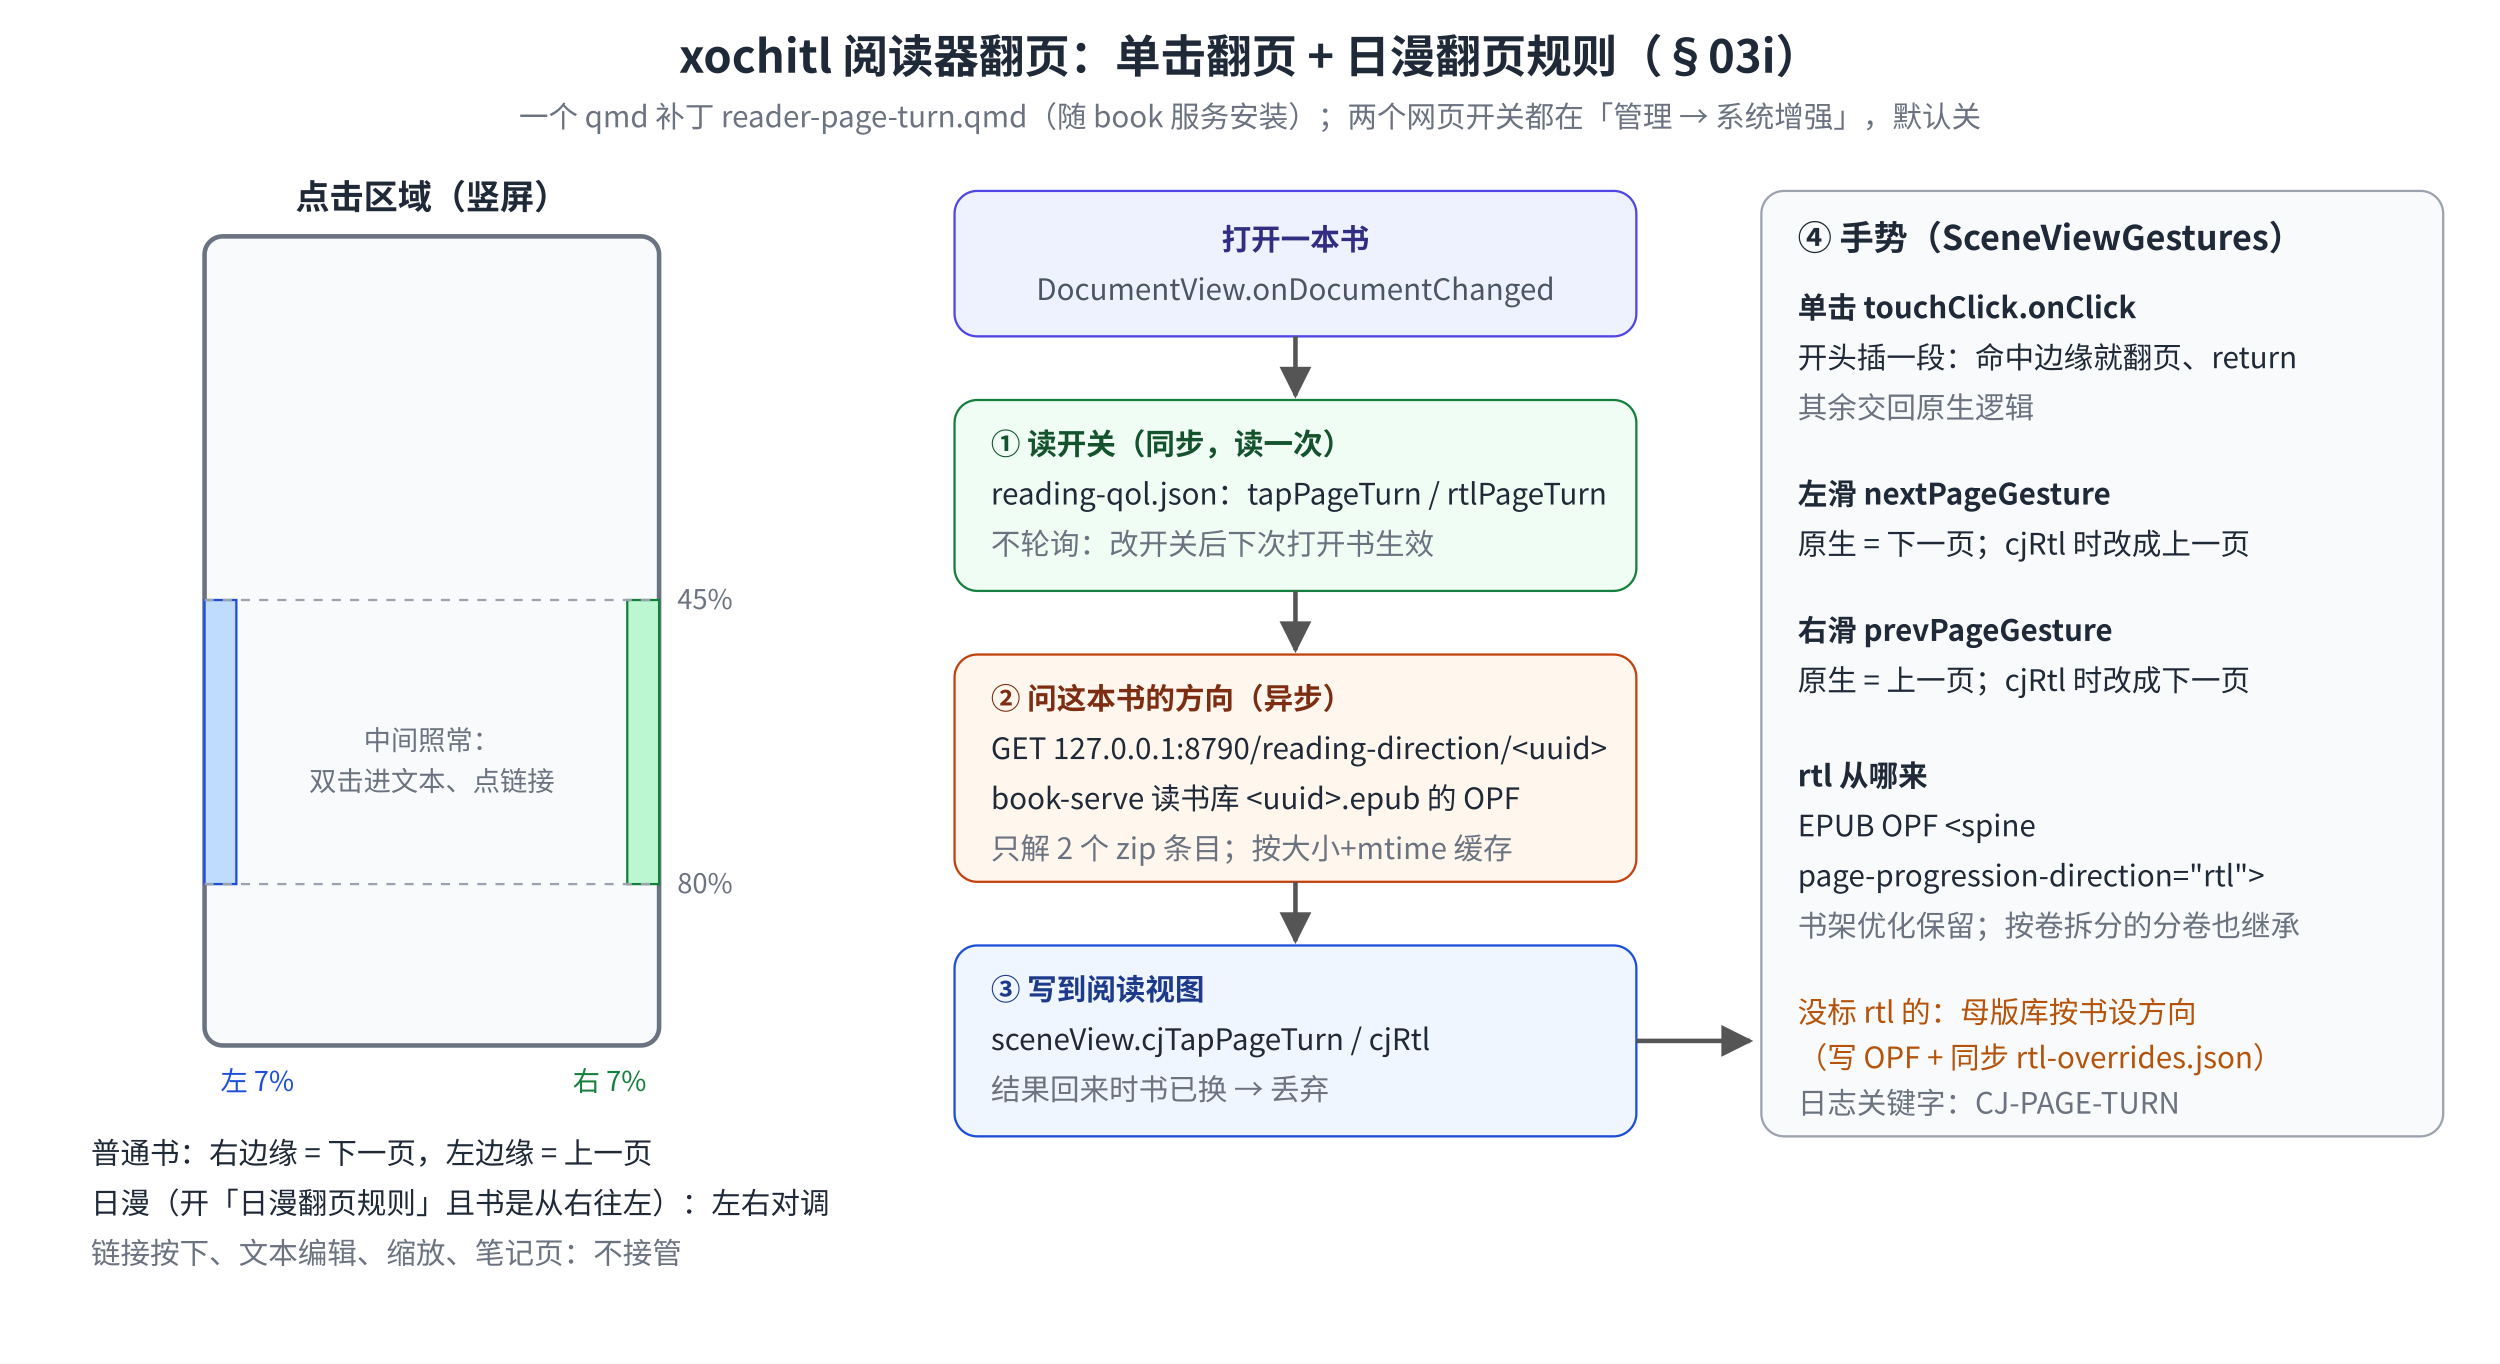
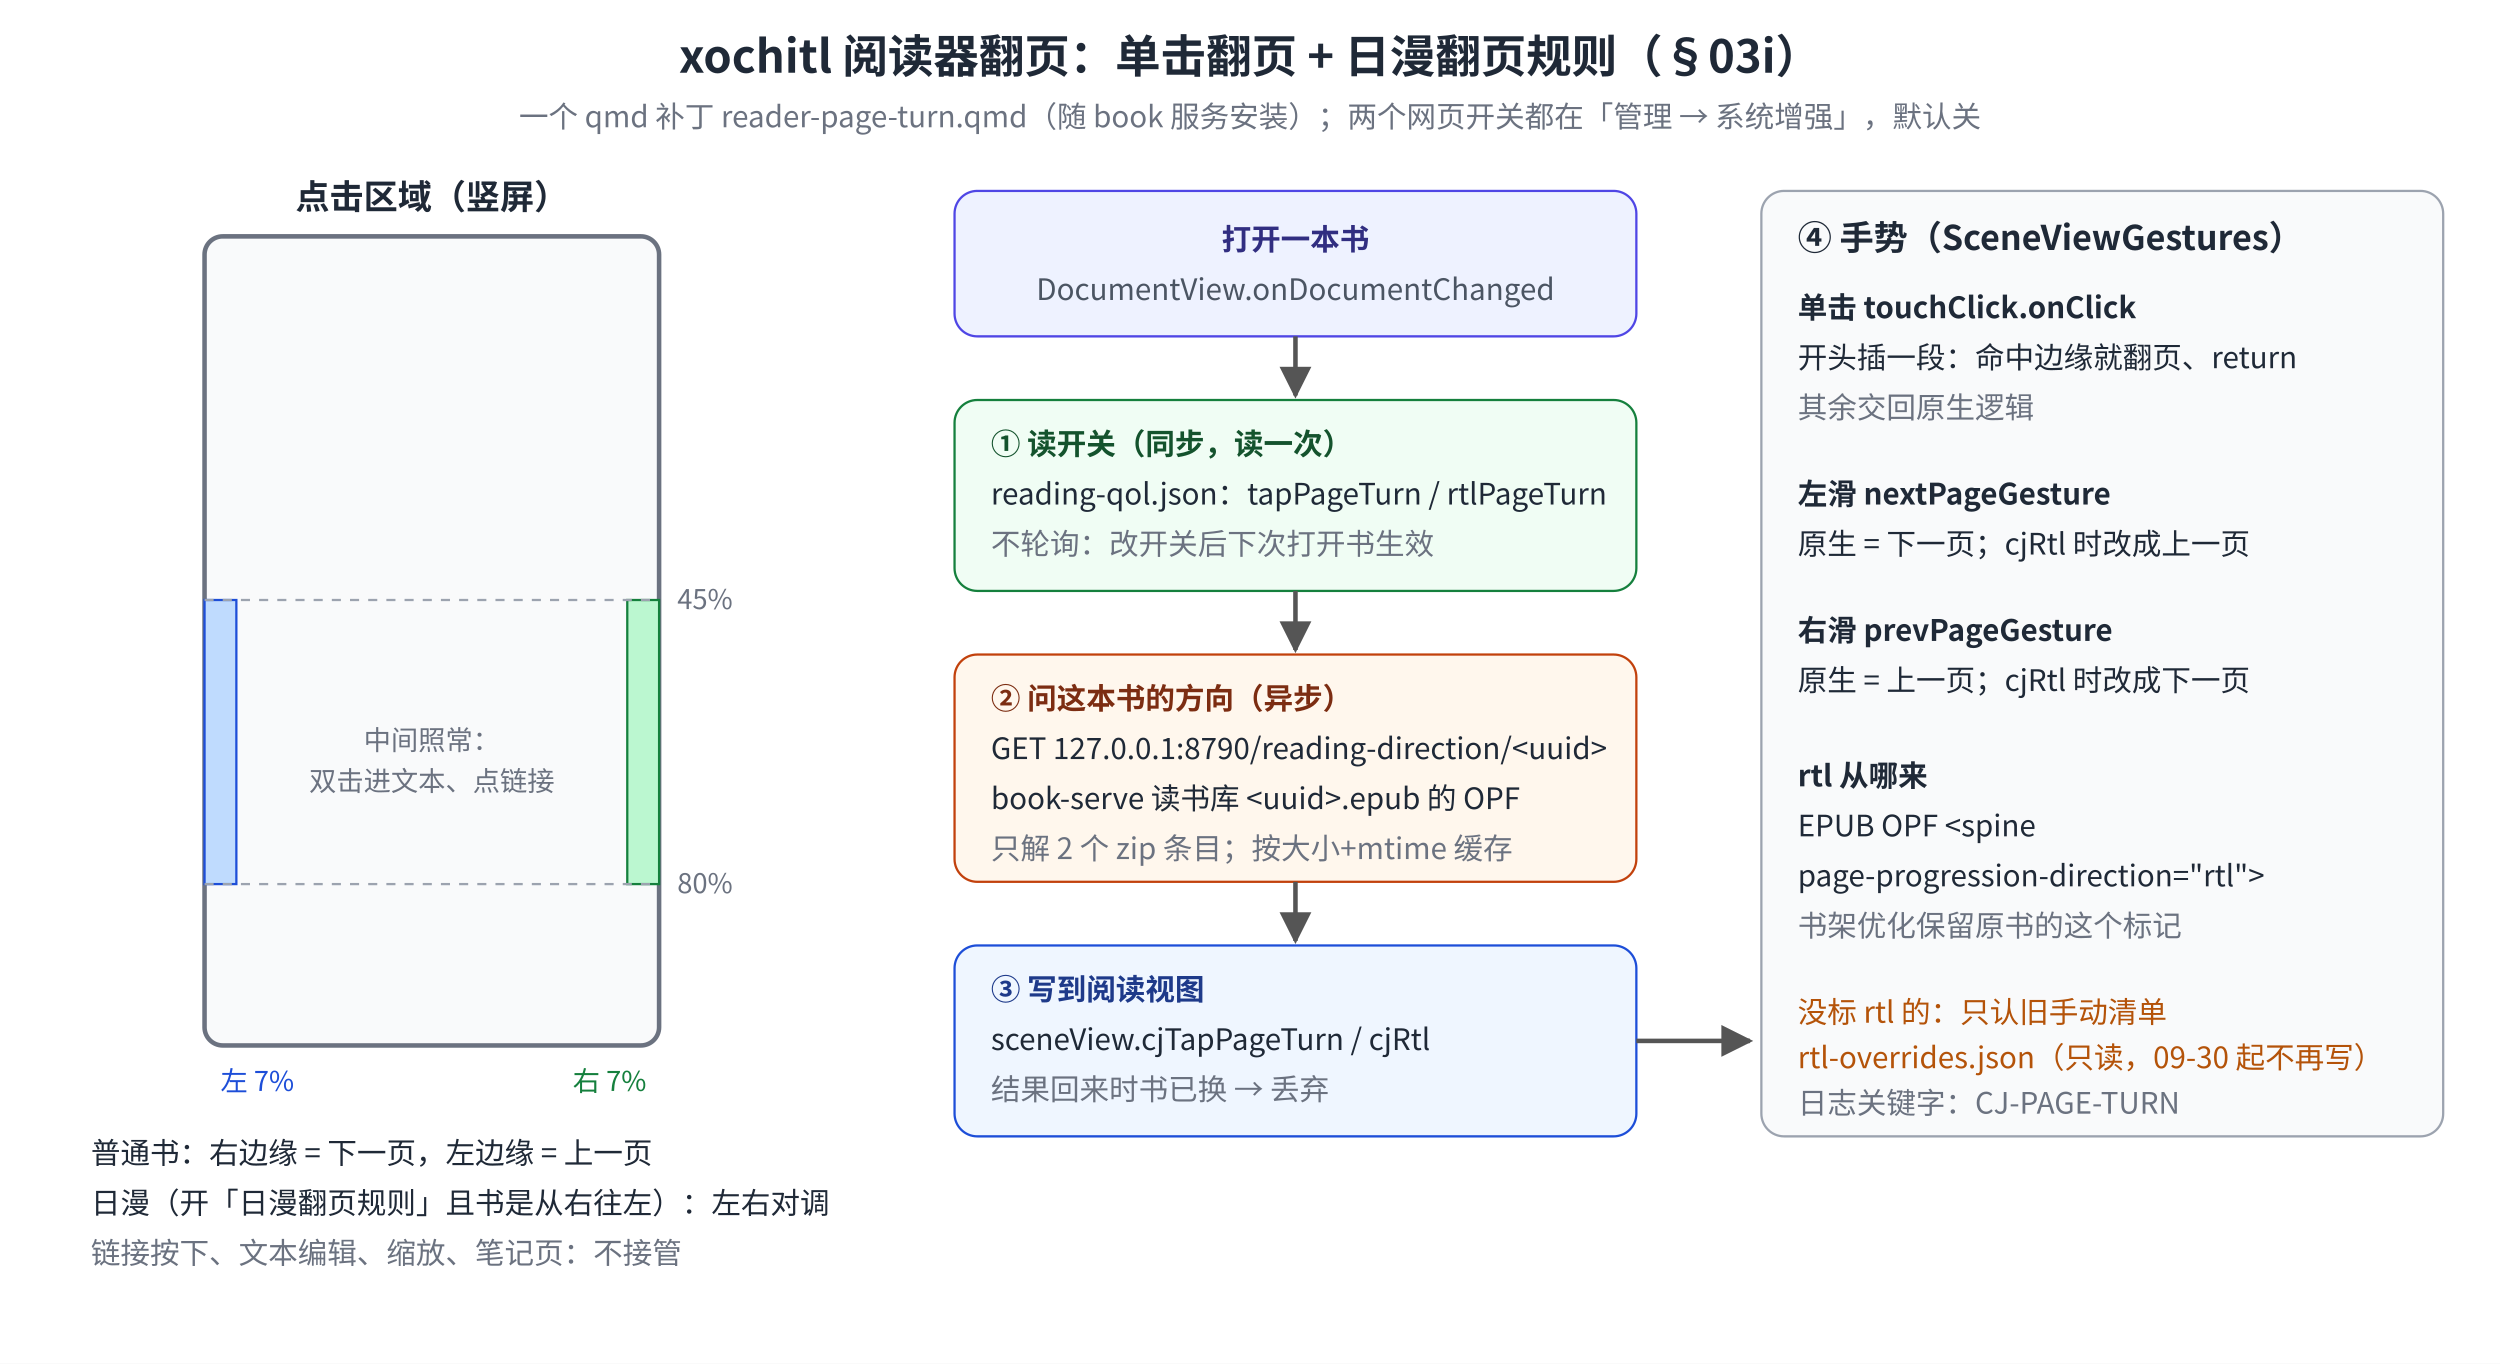
<svg xmlns="http://www.w3.org/2000/svg" width="1100" height="600" viewBox="0 0 1100 600" font-family="Noto Sans CJK SC, sans-serif">
  <defs>
    <marker id="rp-a" viewBox="0 0 10 10" refX="9" refY="5" markerWidth="7" markerHeight="7" orient="auto-start-reverse">
      <path d="M0,0 L10,5 L0,10 z" fill="#555" />
    </marker>
  </defs>
  <rect width="1100" height="600" fill="#ffffff" />
  <text x="550" y="32" text-anchor="middle" font-size="20" font-weight="bold" fill="#1f2937">xochitl 阅读器翻页：单击翻页 + 日漫翻页规则（§03i）</text>
  <text x="550" y="56" text-anchor="middle" font-size="13" fill="#6b7280">一个 qmd 补丁 reader-page-turn.qmd（随 book 服务安装）；两个网页开关都在「管理 → 系统增强」，默认关</text>
  <text x="190" y="92" text-anchor="middle" font-size="15" font-weight="bold" fill="#1f2937">点击区域（竖屏）</text>
  <rect x="90" y="104" width="200" height="356" rx="8" fill="#f9fafb" stroke="#6b7280" stroke-width="2" />
  <rect x="90" y="264" width="14" height="125" fill="#bfdbfe" stroke="#1d4ed8" />
  <rect x="276" y="264" width="14" height="125" fill="#bbf7d0" stroke="#15803d" />
  <line x1="90" y1="264" x2="290" y2="264" stroke="#9ca3af" stroke-dasharray="4 4" />
  <line x1="90" y1="389" x2="290" y2="389" stroke="#9ca3af" stroke-dasharray="4 4" />
  <text x="298" y="268" font-size="12" fill="#6b7280">45%</text>
  <text x="298" y="393" font-size="12" fill="#6b7280">80%</text>
  <text x="190" y="330" text-anchor="middle" font-size="12" fill="#6b7280">中间照常：</text>
  <text x="190" y="348" text-anchor="middle" font-size="12" fill="#6b7280">双击进文本、点链接</text>
  <text x="97" y="480" font-size="12" fill="#1d4ed8">左 7%</text>
  <text x="252" y="480" font-size="12" fill="#15803d">右 7%</text>
  <g font-size="13" fill="#1f2937">
    <text x="40" y="512">普通书：右边缘 = 下一页，左边缘 = 上一页</text>
    <text x="40" y="534">日漫（开「日漫翻页规则」且书是从右往左）：左右对调</text>
    <text x="40" y="556" fill="#6b7280">链接按下、文本编辑、缩放、笔记页：不接管</text>
  </g>
  <g font-size="13" fill="#1f2937">
    <rect x="420" y="84" width="300" height="64" rx="10" fill="#eef2ff" stroke="#4f46e5" />
    <text x="570" y="110" text-anchor="middle" font-weight="bold" fill="#312e81">打开一本书</text>
    <text x="570" y="132" text-anchor="middle" fill="#4b5563">DocumentView.onDocumentChanged</text>
    <rect x="420" y="176" width="300" height="84" rx="10" fill="#f0fdf4" stroke="#15803d" />
    <text x="436" y="200" font-weight="bold" fill="#14532d">① 读开关（同步，读一次）</text>
    <text x="436" y="222">reading-qol.json：tapPageTurn / rtlPageTurn</text>
    <text x="436" y="244" fill="#6b7280">不轮询：改开关后下次打开书生效</text>
    <rect x="420" y="288" width="300" height="100" rx="10" fill="#fff7ed" stroke="#c2410c" />
    <text x="436" y="312" font-weight="bold" fill="#7c2d12">② 问这本书的方向（异步）</text>
    <text x="436" y="334">GET 127.0.0.1:8790/reading-direction/&lt;uuid&gt;</text>
    <text x="436" y="356">book-serve 读书库 &lt;uuid&gt;.epub 的 OPF</text>
    <text x="436" y="378" fill="#6b7280">只解 2 个 zip 条目；按大小+mtime 缓存</text>
    <rect x="420" y="416" width="300" height="84" rx="10" fill="#eff6ff" stroke="#1d4ed8" />
    <text x="436" y="440" font-weight="bold" fill="#1e3a8a">③ 写到阅读视图</text>
    <text x="436" y="462">sceneView.cjTapPageTurn / cjRtl</text>
    <text x="436" y="484" fill="#6b7280">结果回来时书已换 → 丢弃</text>
  </g>
  <g stroke="#555" stroke-width="2" fill="none">
    <path d="M570 148 L570 174" marker-end="url(#rp-a)" />
    <path d="M570 260 L570 286" marker-end="url(#rp-a)" />
    <path d="M570 388 L570 414" marker-end="url(#rp-a)" />
    <path d="M720 458 L770 458" marker-end="url(#rp-a)" />
  </g>
  <rect x="775" y="84" width="300" height="416" rx="10" fill="#f9fafb" stroke="#9ca3af" />
  <text x="791" y="110" font-size="15" font-weight="bold" fill="#1f2937">④ 手势（SceneViewGestures）</text>
  <g font-size="13" fill="#1f2937">
    <text x="791" y="140" font-weight="bold">单击 touchClick.onClick</text>
    <text x="791" y="162">开头插一段：命中边缘就翻页、return</text>
    <text x="791" y="184" fill="#6b7280">其余交回原生逻辑</text>
    <text x="791" y="222" font-weight="bold">左滑 nextPageGesture</text>
    <text x="791" y="244">原生 = 下一页；cjRtl 时改成上一页</text>
    <text x="791" y="282" font-weight="bold">右滑 prevPageGesture</text>
    <text x="791" y="304">原生 = 上一页；cjRtl 时改成下一页</text>
    <text x="791" y="346" font-weight="bold">rtl 从哪来</text>
    <text x="791" y="368">EPUB OPF &lt;spine</text>
    <text x="791" y="390">  page-progression-direction="rtl"&gt;</text>
-     <text x="791" y="412" fill="#6b7280">书架优化保留；按卷拆分的分卷也继承</text>
-     <text x="791" y="450" fill="#b45309">没标 rtl 的：母版库按书设方向</text>
-     <text x="791" y="470" fill="#b45309">（写 OPF + 同步 rtl-overrides.json）</text>
+     <text x="791" y="412" fill="#6b7280">书架优化保留原书的这个标记</text>
+     <text x="791" y="450" fill="#b45309">没标 rtl 的：只认旧手动清单</text>
+     <text x="791" y="470" fill="#b45309">rtl-overrides.json（只读，09-30 起不再写）</text>
    <text x="791" y="490" fill="#6b7280">日志关键字：CJ-PAGE-TURN</text>
  </g>
</svg>
